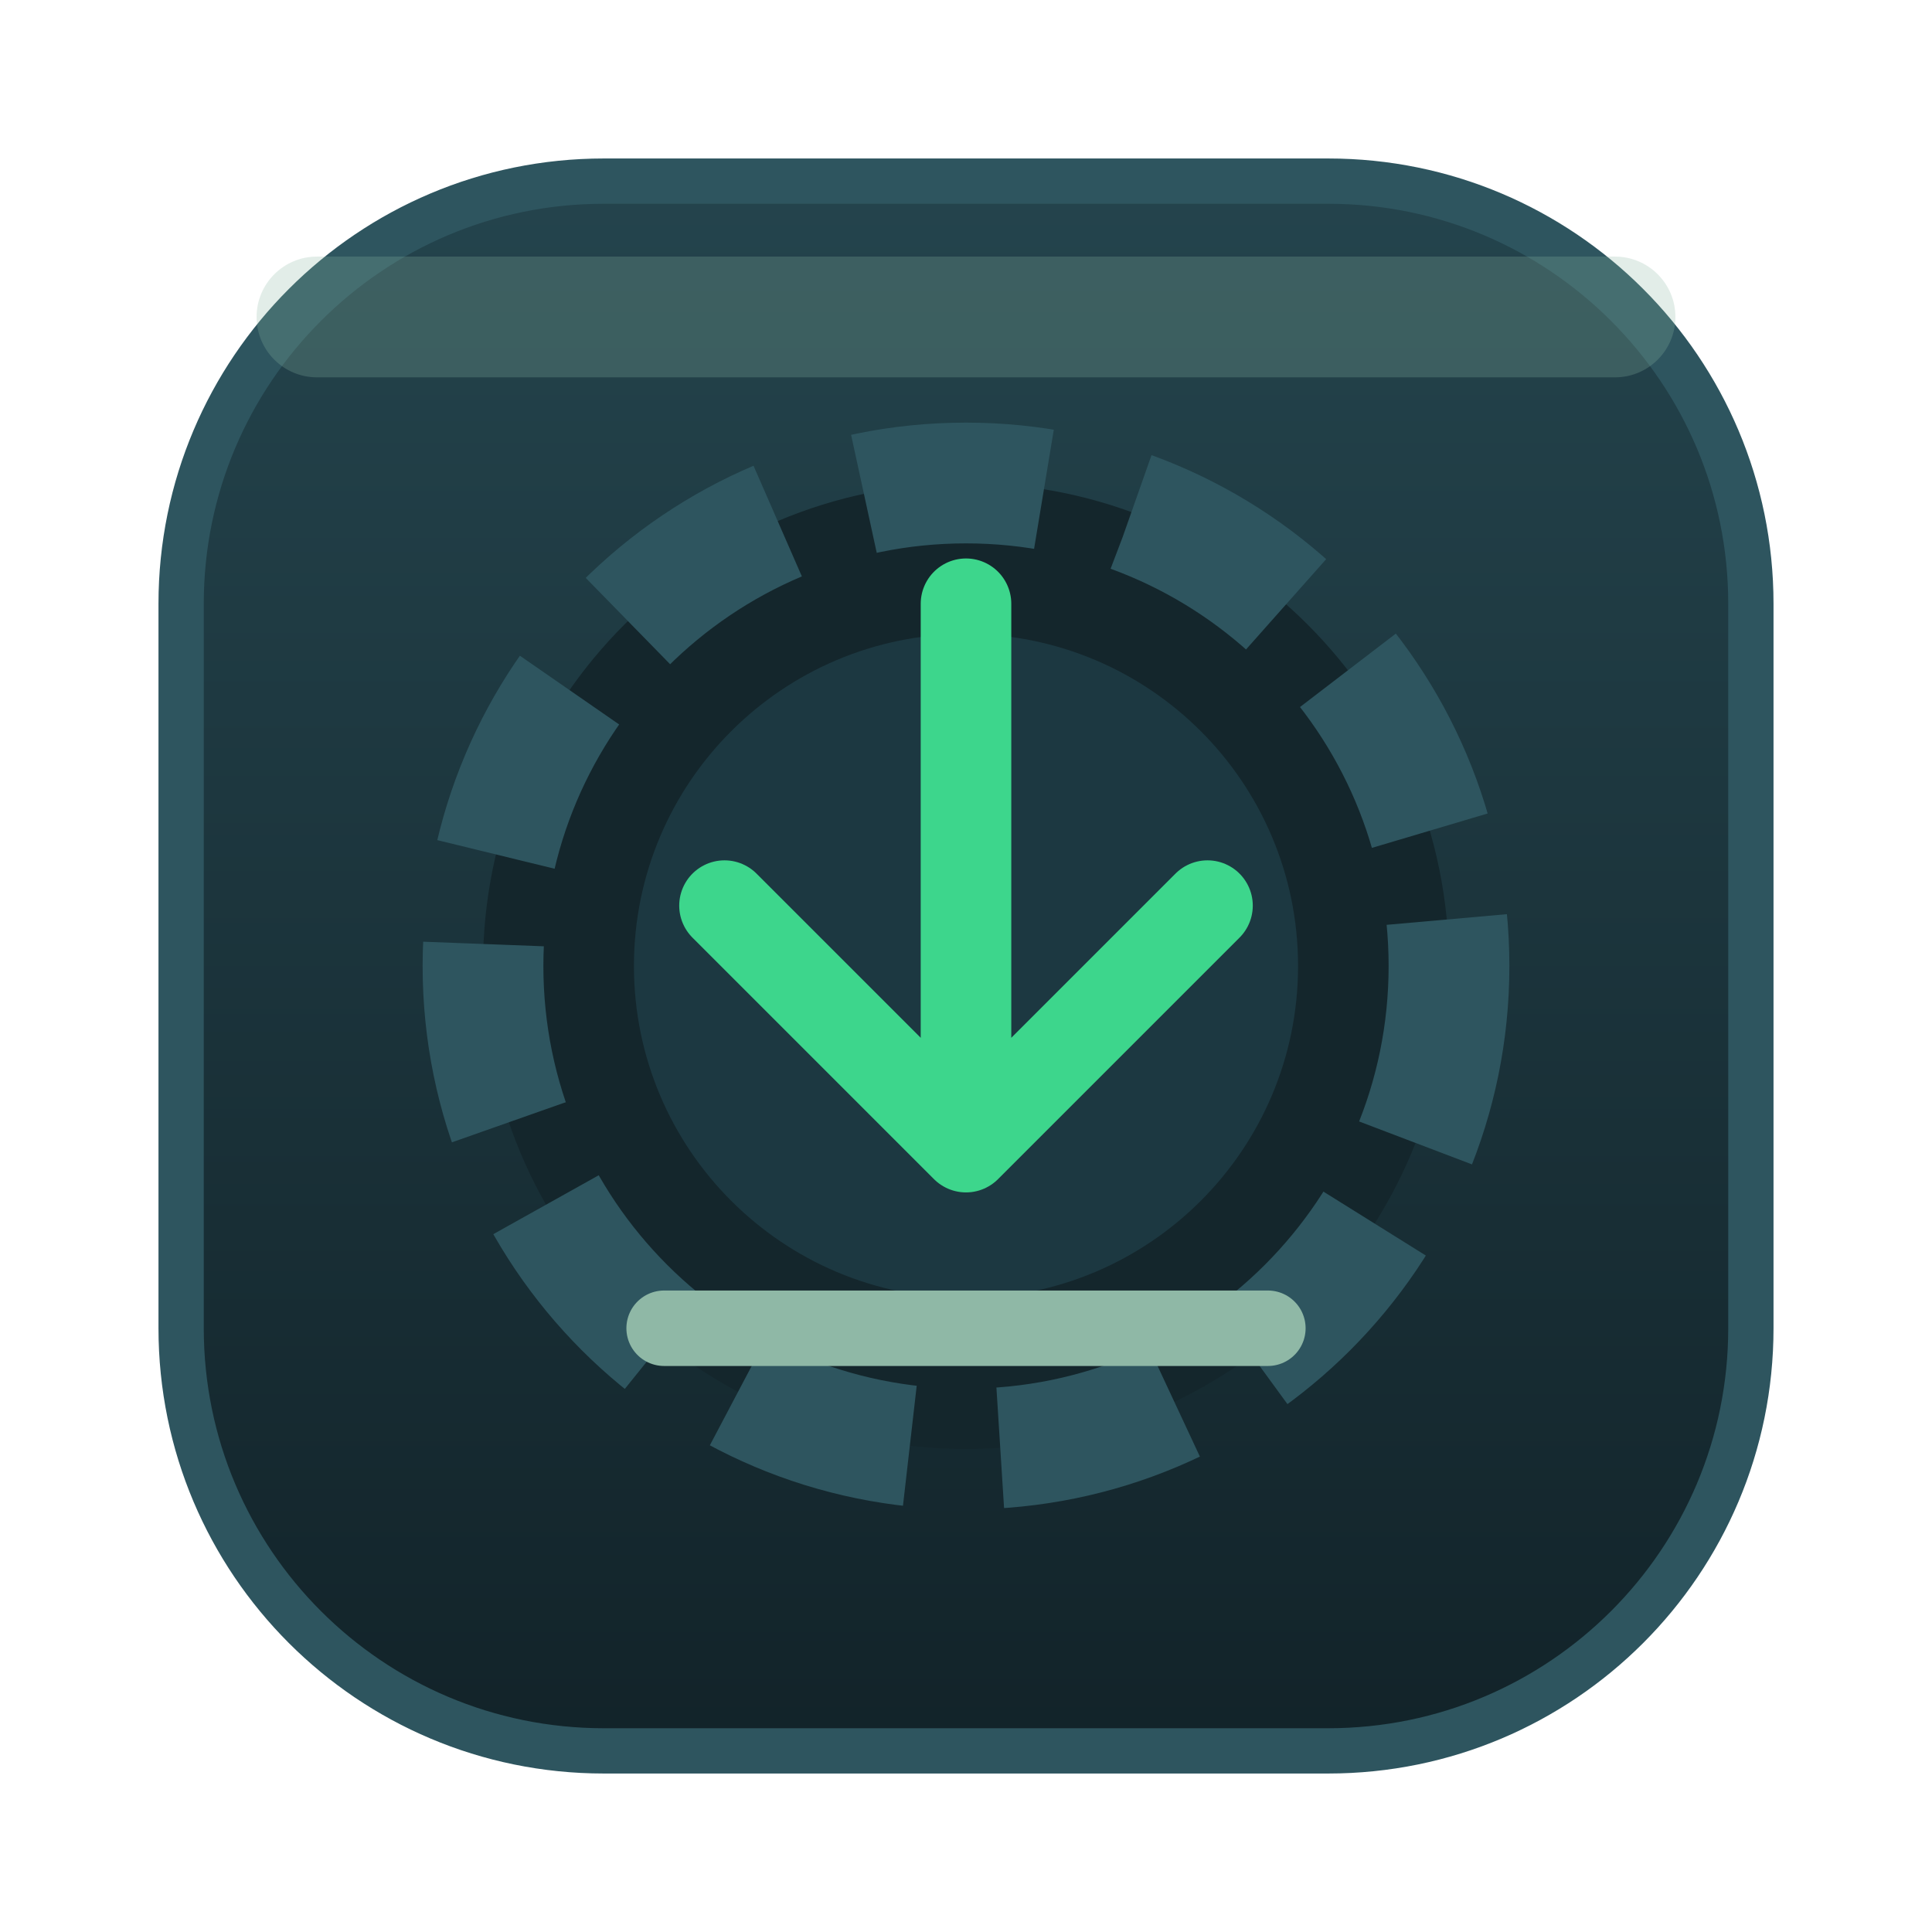
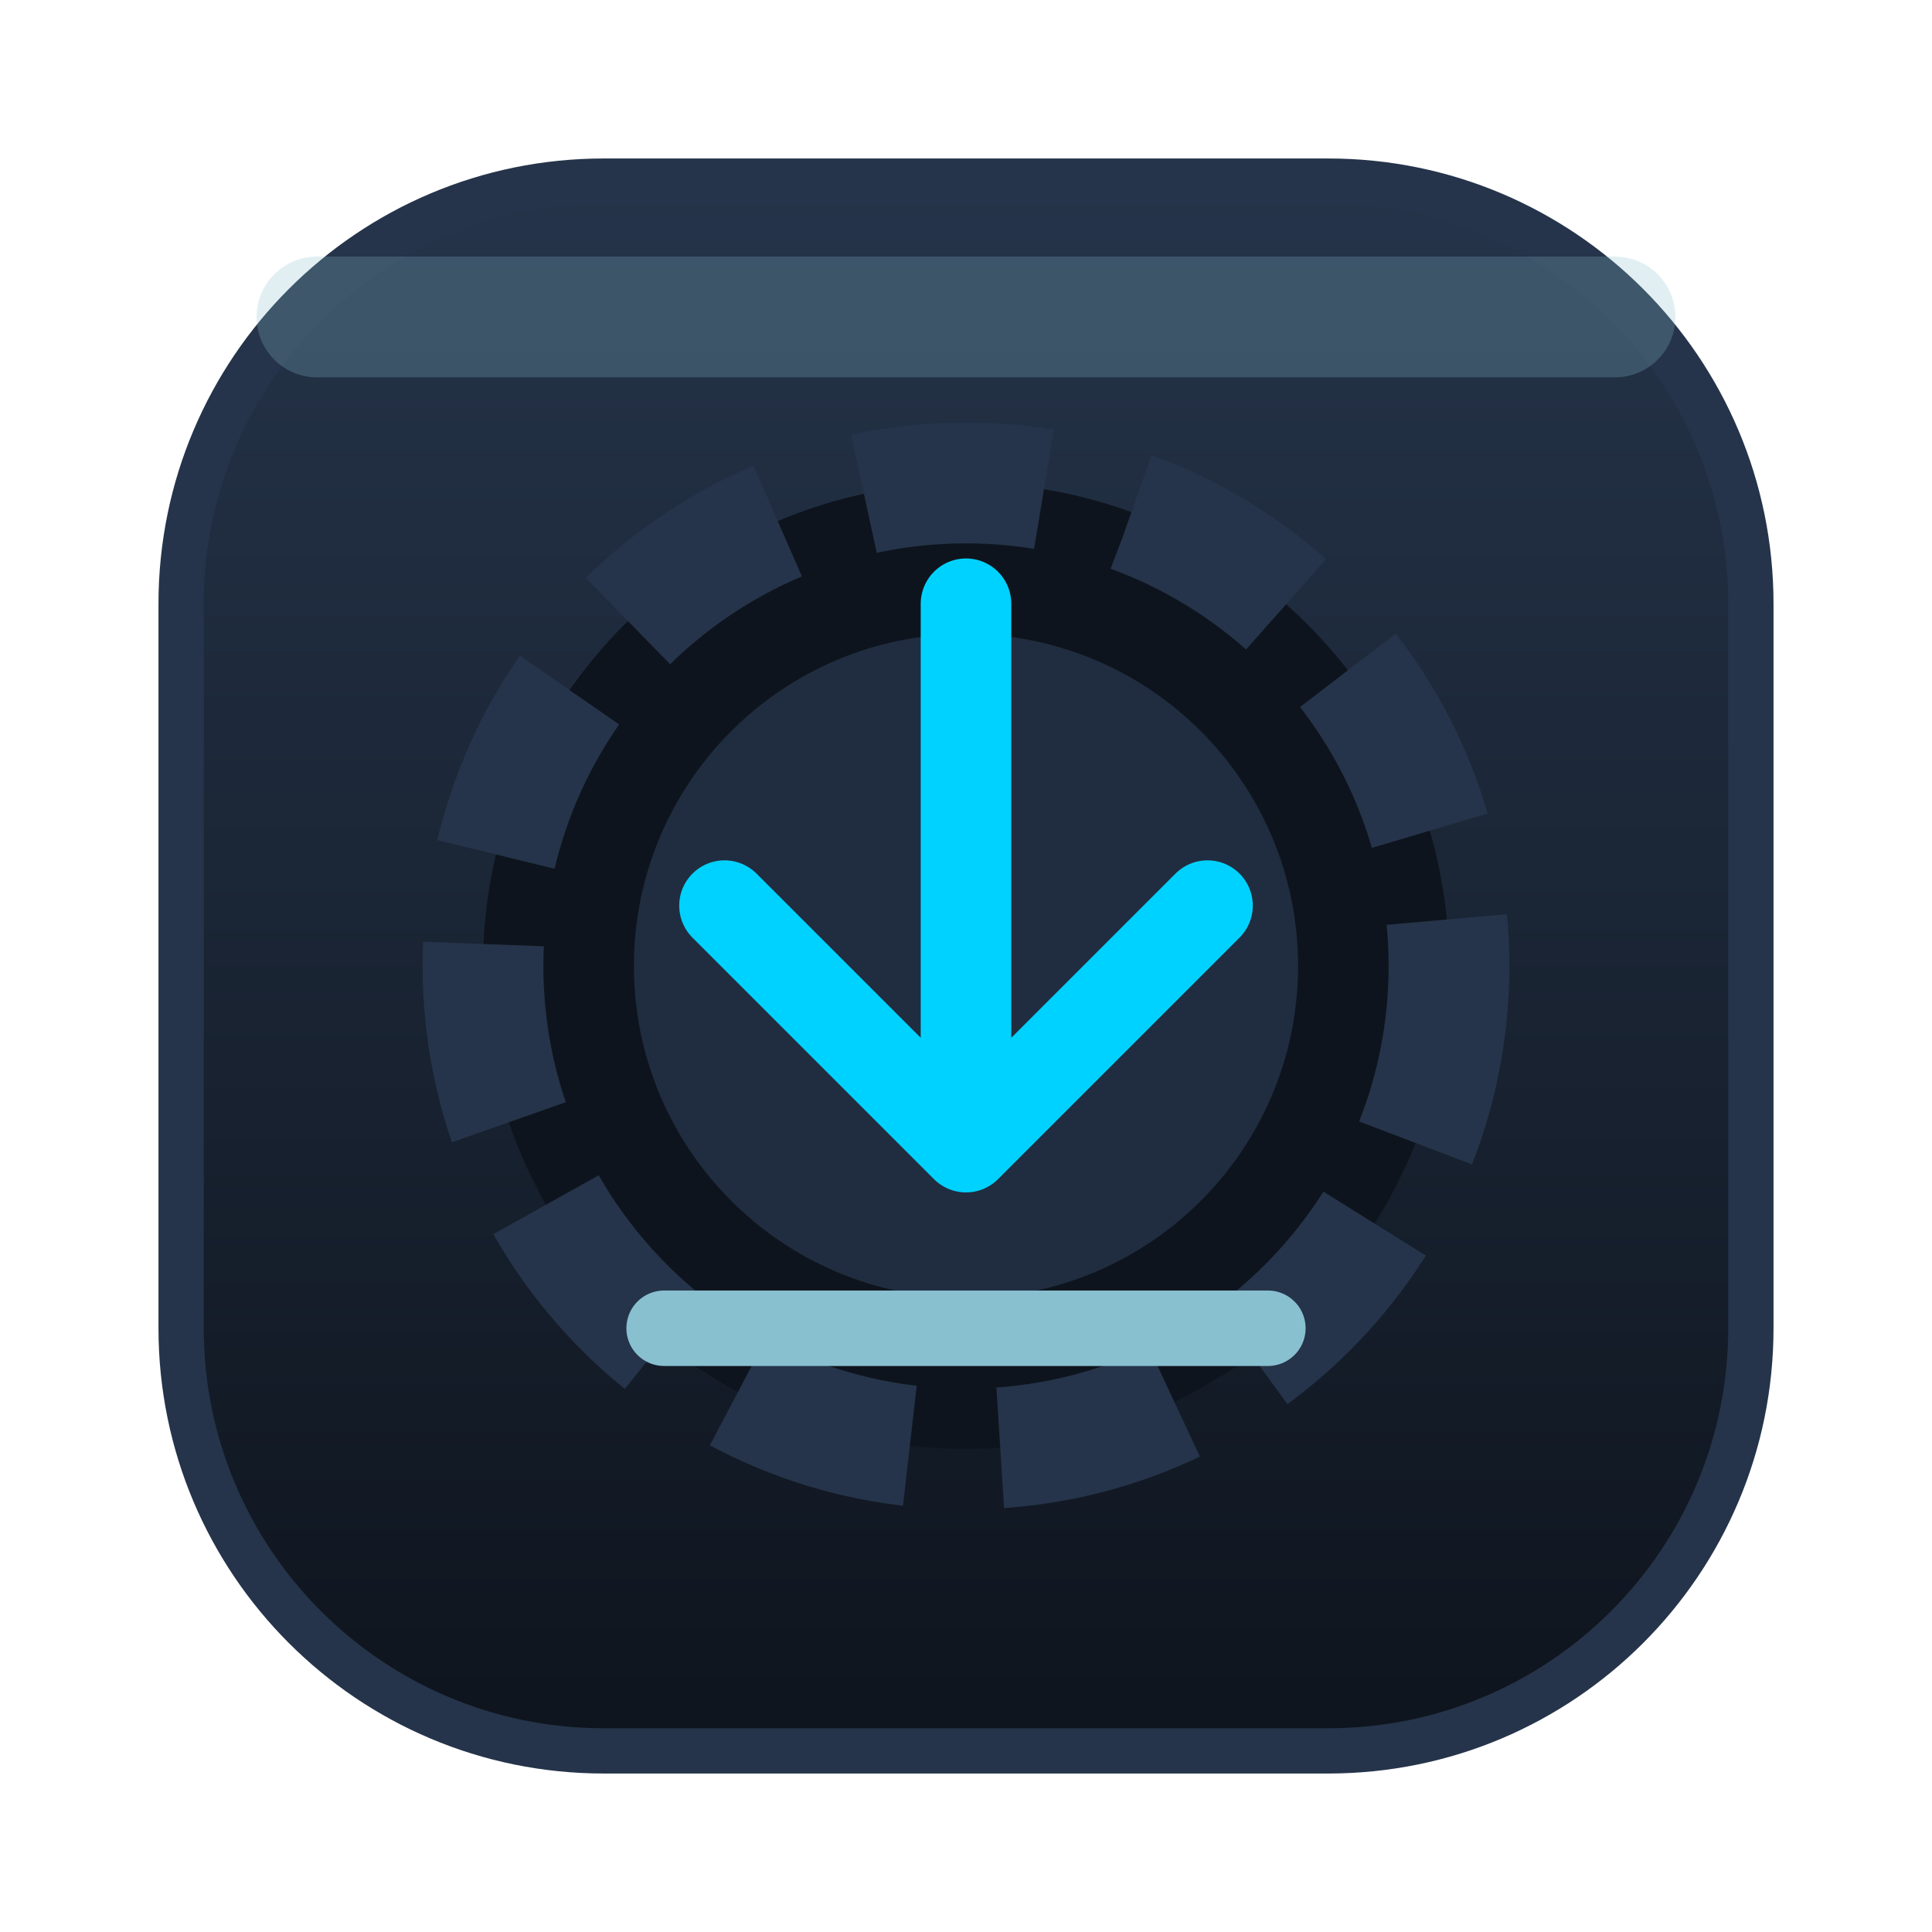
<svg xmlns="http://www.w3.org/2000/svg" width="64" height="64" viewBox="0 0 64 64" fill="none">
  <defs>
    <linearGradient id="trBg" x1="32" y1="6" x2="32" y2="58" gradientUnits="userSpaceOnUse">
-       <stop offset="0%" stop-color="#24444D" />
-       <stop offset="100%" stop-color="#122329" />
+       <stop offset="0%" stop-color="#25344A" />
+       <stop offset="100%" stop-color="#0e141d" />
    </linearGradient>
  </defs>
-   <rect x="6" y="6" width="52" height="52" rx="14" fill="url(#trBg)" stroke="#2E555F" stroke-width="1.5" />
-   <rect x="8.5" y="8.5" width="47" height="4" rx="2" fill="#8FB8A6" fill-opacity="0.25" />
-   <circle cx="32" cy="32" r="16" stroke="#2E555F" stroke-width="4" stroke-dasharray="6 3" fill="#14262C" />
-   <circle cx="32" cy="32" r="11" fill="#1C3841" />
-   <path d="M 32 20 L 32 38 M 32 38 L 24 30 M 32 38 L 40 30" stroke="#3DD68C" stroke-width="3" stroke-linecap="round" stroke-linejoin="round" />
-   <line x1="22" y1="44" x2="42" y2="44" stroke="#8FB8A6" stroke-width="2.5" stroke-linecap="round" />
+   <rect x="6" y="6" width="52" height="52" rx="14" fill="url(#trBg)" stroke="#25344A" stroke-width="1.5" />
+   <rect x="8.5" y="8.5" width="47" height="4" rx="2" fill="#88C0D0" fill-opacity="0.25" />
+   <circle cx="32" cy="32" r="16" stroke="#25344A" stroke-width="4" stroke-dasharray="6 3" fill="#0E141D" />
+   <circle cx="32" cy="32" r="11" fill="#202D40" />
+   <path d="M 32 20 L 32 38 M 32 38 L 24 30 M 32 38 L 40 30" stroke="#00D2FF" stroke-width="3" stroke-linecap="round" stroke-linejoin="round" />
+   <line x1="22" y1="44" x2="42" y2="44" stroke="#88C0D0" stroke-width="2.5" stroke-linecap="round" />
</svg>
